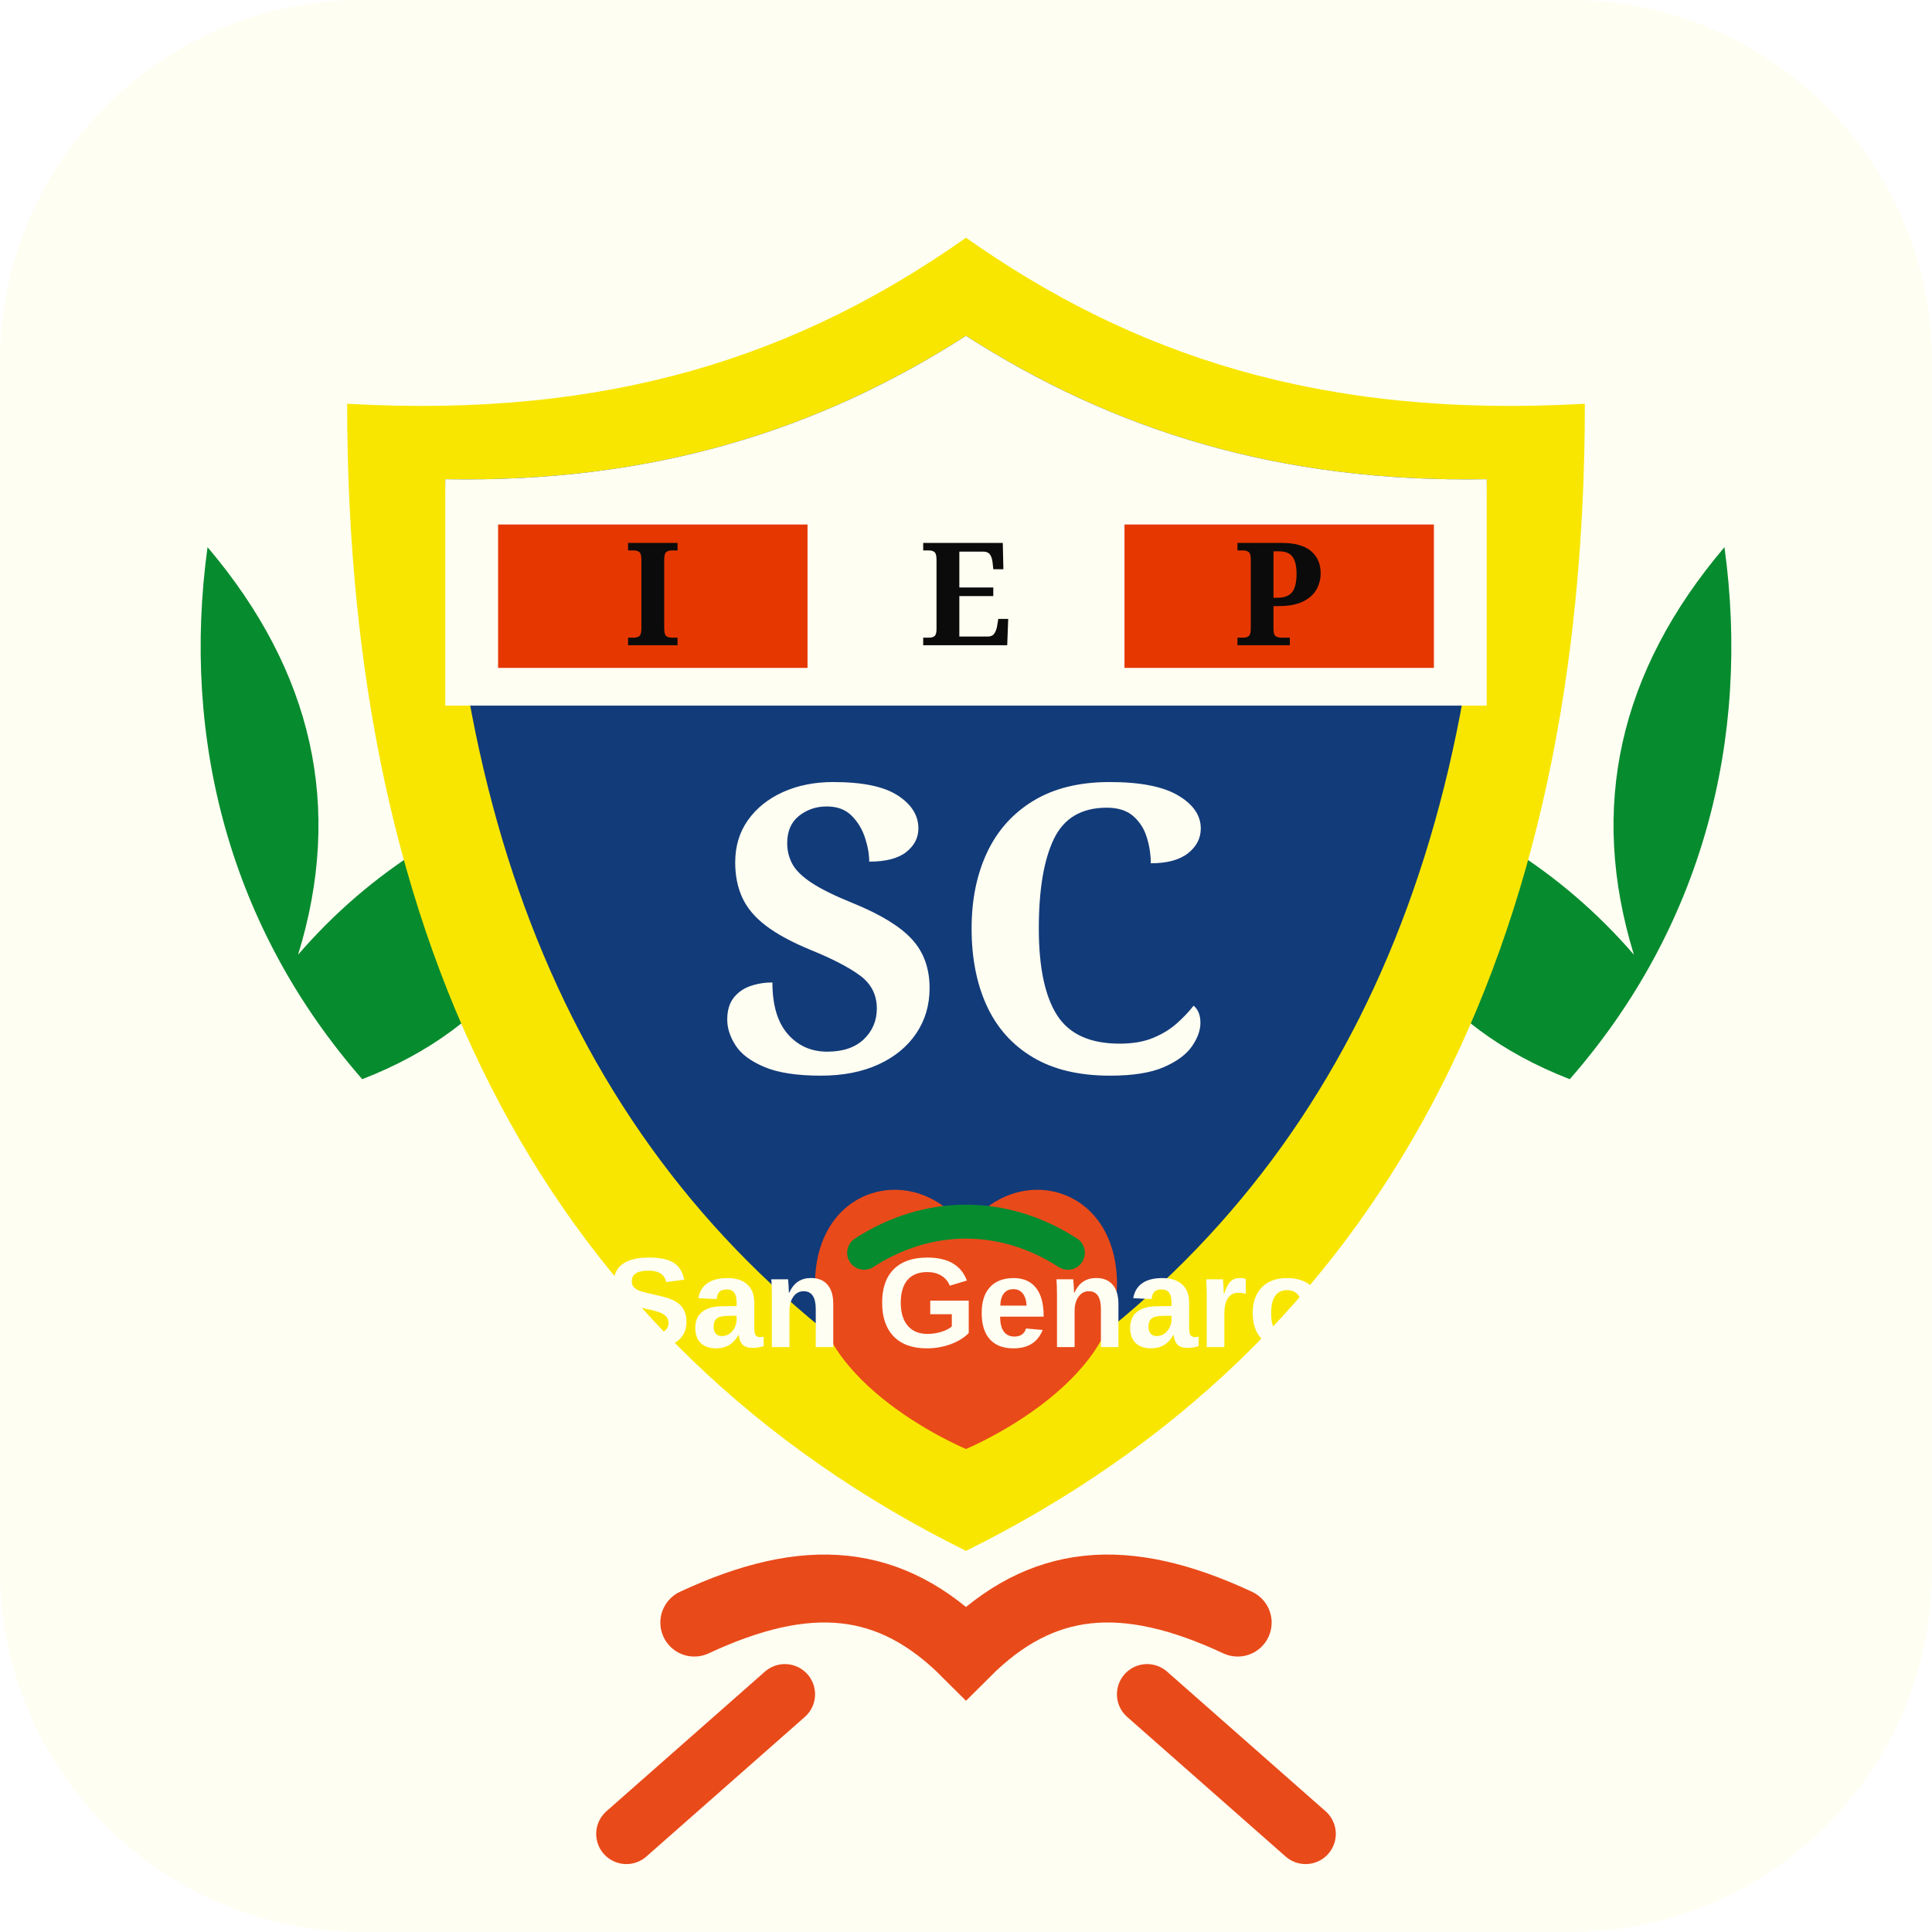
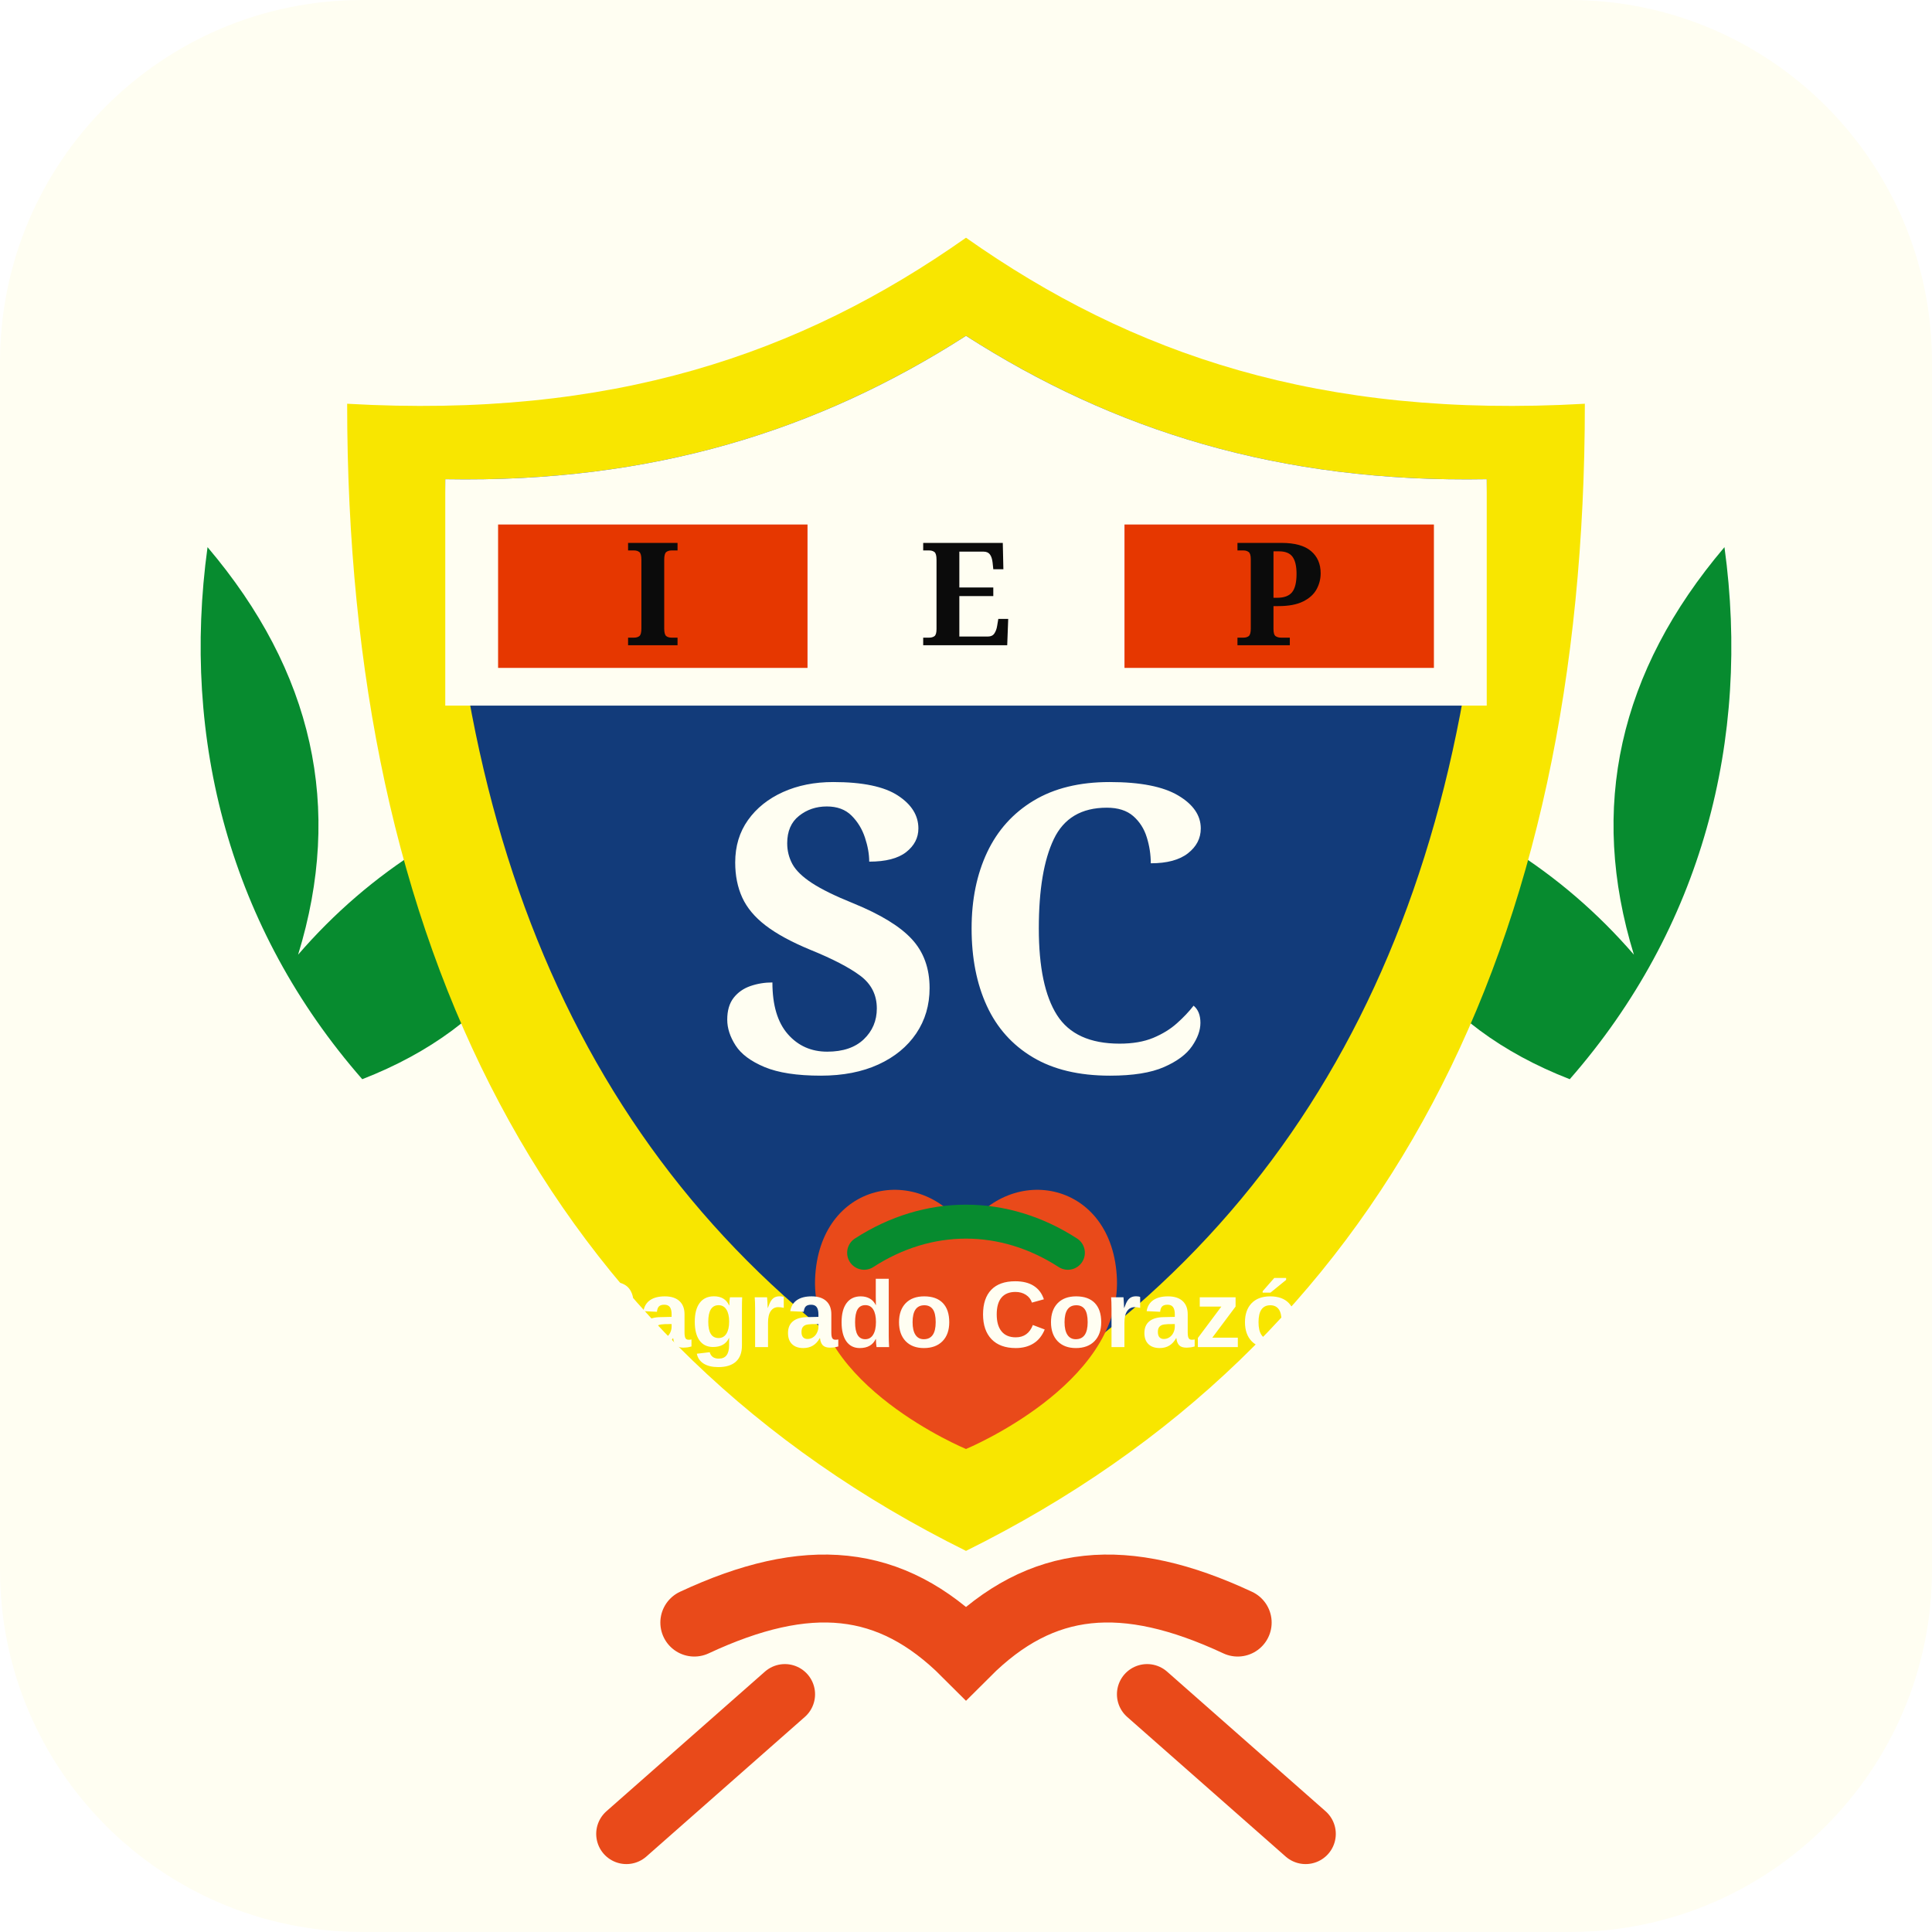
<svg xmlns="http://www.w3.org/2000/svg" width="512" height="512" viewBox="0 0 512 512" fill="none" role="img" aria-labelledby="title desc">
  <rect width="512" height="512" rx="96" fill="#FFFEF2" />
  <path d="M96 286C61 246 48 196 55 145C83 178 91 214 79 253C98 231 123 215 153 207C151 245 132 272 96 286Z" fill="#078B2F" />
  <path d="M416 286C451 246 464 196 457 145C429 178 421 214 433 253C414 231 389 215 359 207C361 245 380 272 416 286Z" fill="#078B2F" />
  <path d="M256 63C300 94 350 111 420 107C420 251 367 356 256 411C145 356 92 251 92 107C162 111 212 94 256 63Z" fill="#F8E600" />
  <path d="M256 89C295 114 339 128 394 127C389 244 344 328 256 378C168 328 123 244 118 127C173 128 217 114 256 89Z" fill="#123B7A" />
  <path d="M118 127C173 128 217 114 256 89C295 114 339 128 394 127V187H118V127Z" fill="#FFFEF2" />
  <path d="M132 139H214V177H132V139Z" fill="#E63700" />
  <path d="M298 139H380V177H298V139Z" fill="#E63700" />
  <text x="173" y="171" text-anchor="middle" font-size="38" font-family="Georgia, serif" font-weight="700" fill="#0B0B0B">I</text>
  <text x="256" y="171" text-anchor="middle" font-size="38" font-family="Georgia, serif" font-weight="700" fill="#0B0B0B">E</text>
  <text x="339" y="171" text-anchor="middle" font-size="38" font-family="Georgia, serif" font-weight="700" fill="#0B0B0B">P</text>
  <text x="256" y="284" text-anchor="middle" font-size="106" font-family="Georgia, serif" font-weight="700" fill="#FFFEF2">SC</text>
  <path d="M256 326C244 308 217 313 216 339C215 367 256 384 256 384C256 384 297 367 296 339C295 313 268 308 256 326Z" fill="#E94A1A" />
  <path d="M229 332C246 321 266 321 283 332" stroke="#078B2F" stroke-width="9" stroke-linecap="round" />
-   <text x="256" y="357" text-anchor="middle" font-size="34" font-family="Arial, sans-serif" font-weight="700" fill="#FFFEF2" transform="rotate(0 256 357)">San Genaro</text>
+   <text x="256" y="357" text-anchor="middle" font-size="25" font-family="Arial, sans-serif" font-weight="700" fill="#FFFEF2" transform="rotate(0 256 357)">Sagrado Corazón</text>
  <path d="M184 430C214 416 236 418 256 438C276 418 298 416 328 430" stroke="#E94A1A" stroke-width="18" stroke-linecap="round" />
  <path d="M208 449L166 486M304 449L346 486" stroke="#E94A1A" stroke-width="16" stroke-linecap="round" />
</svg>
